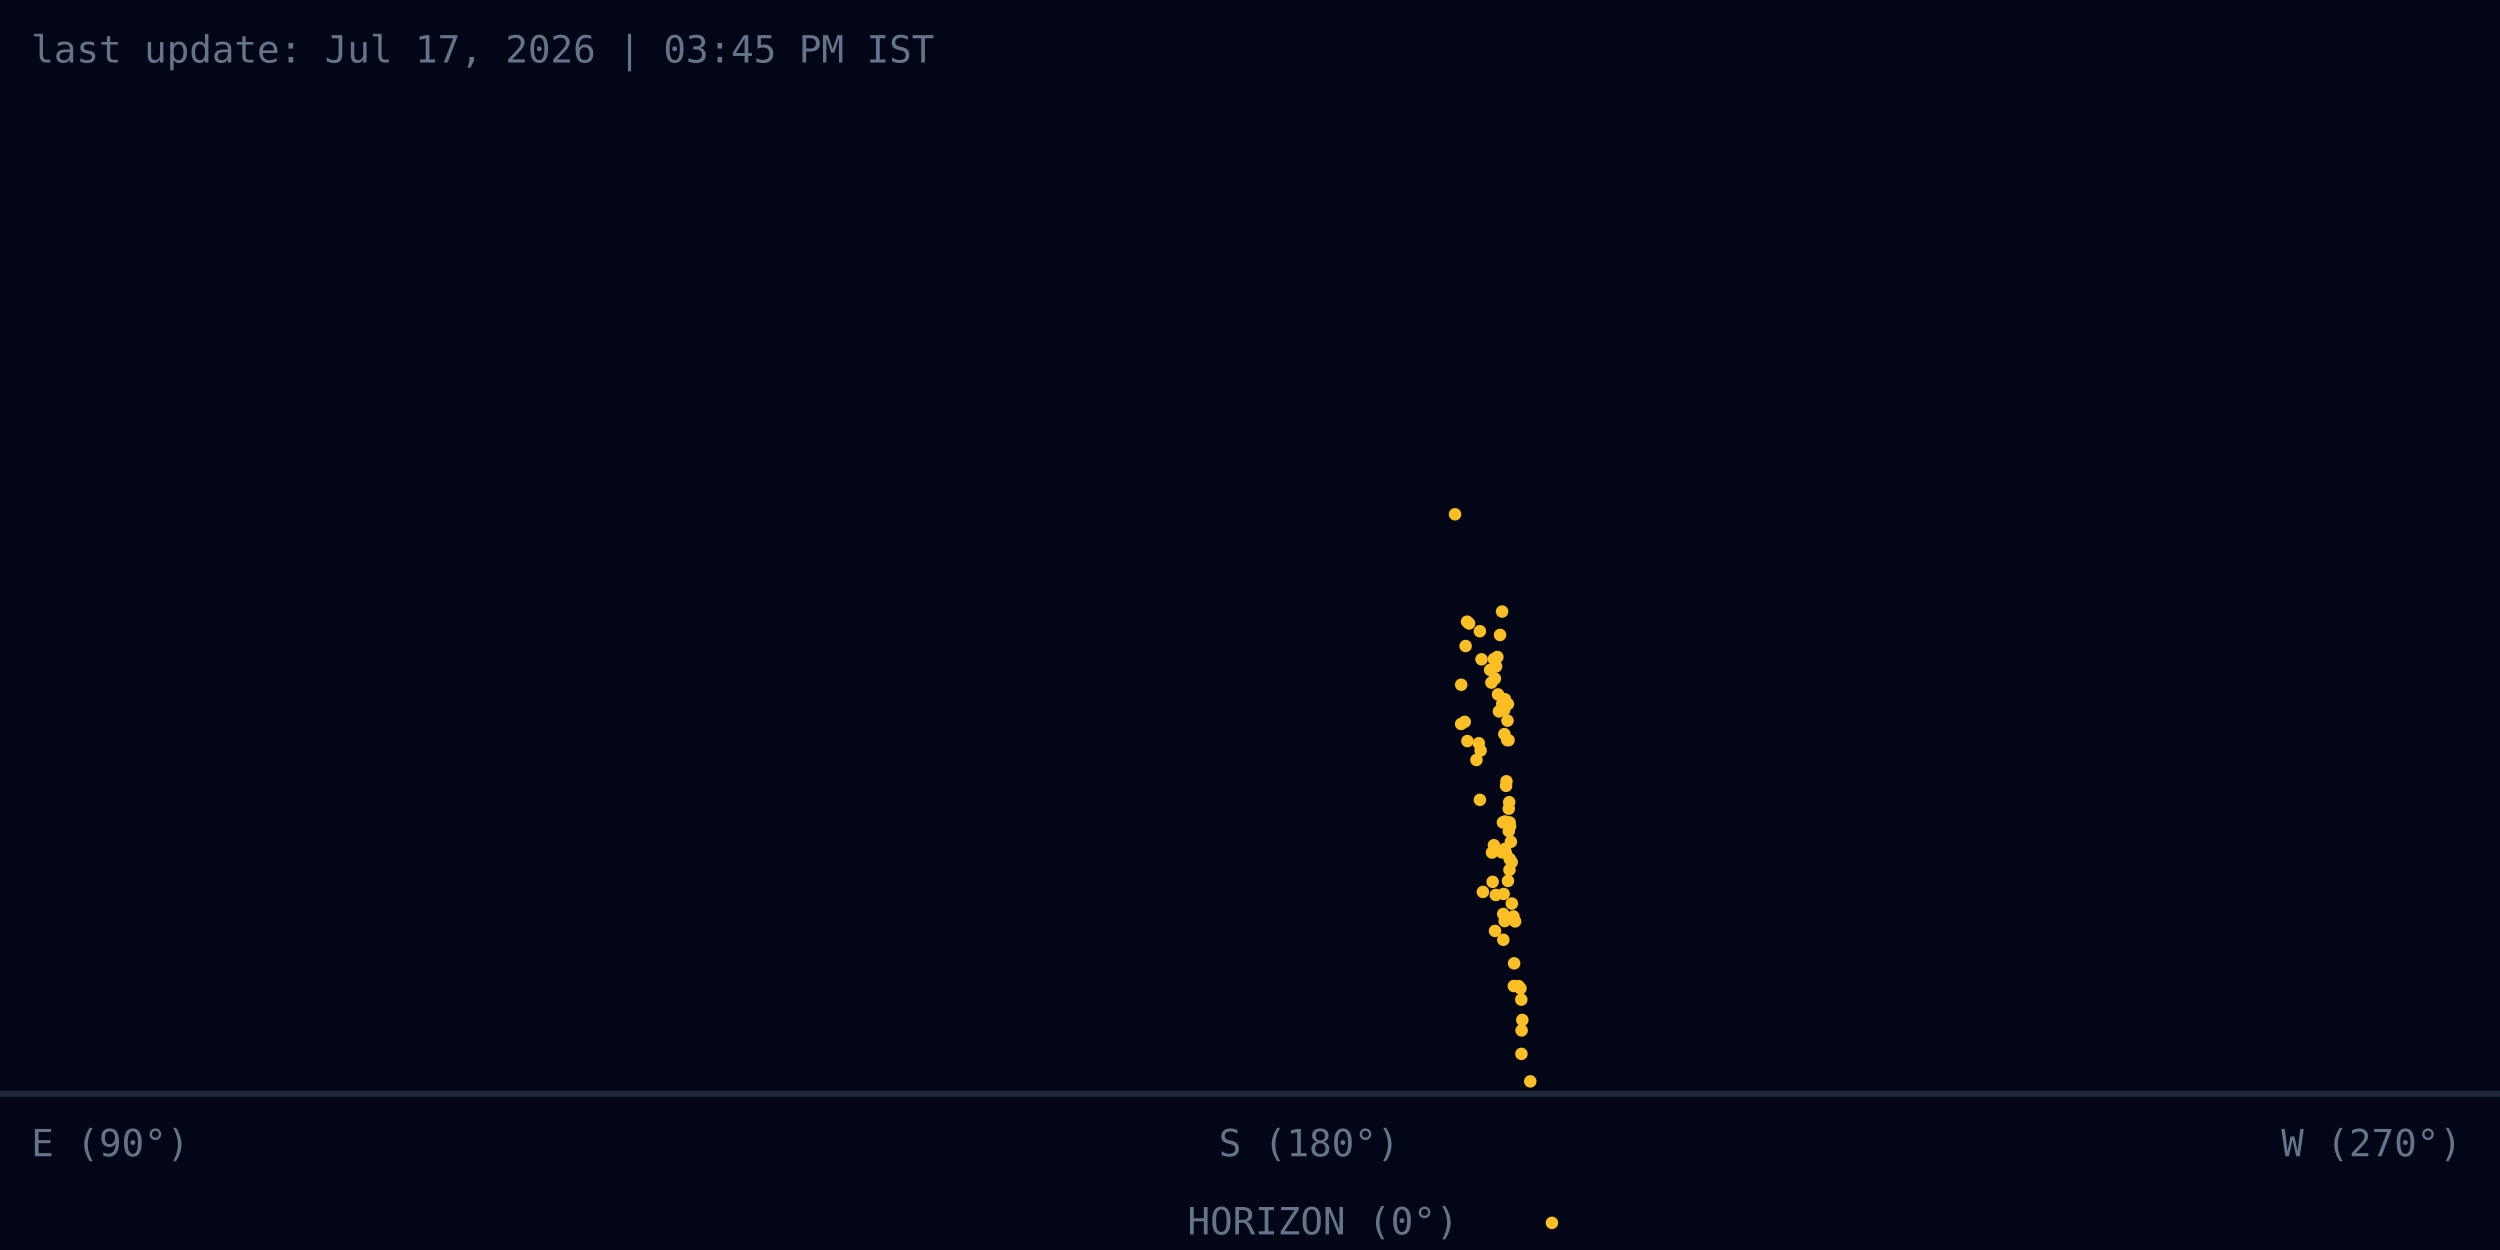
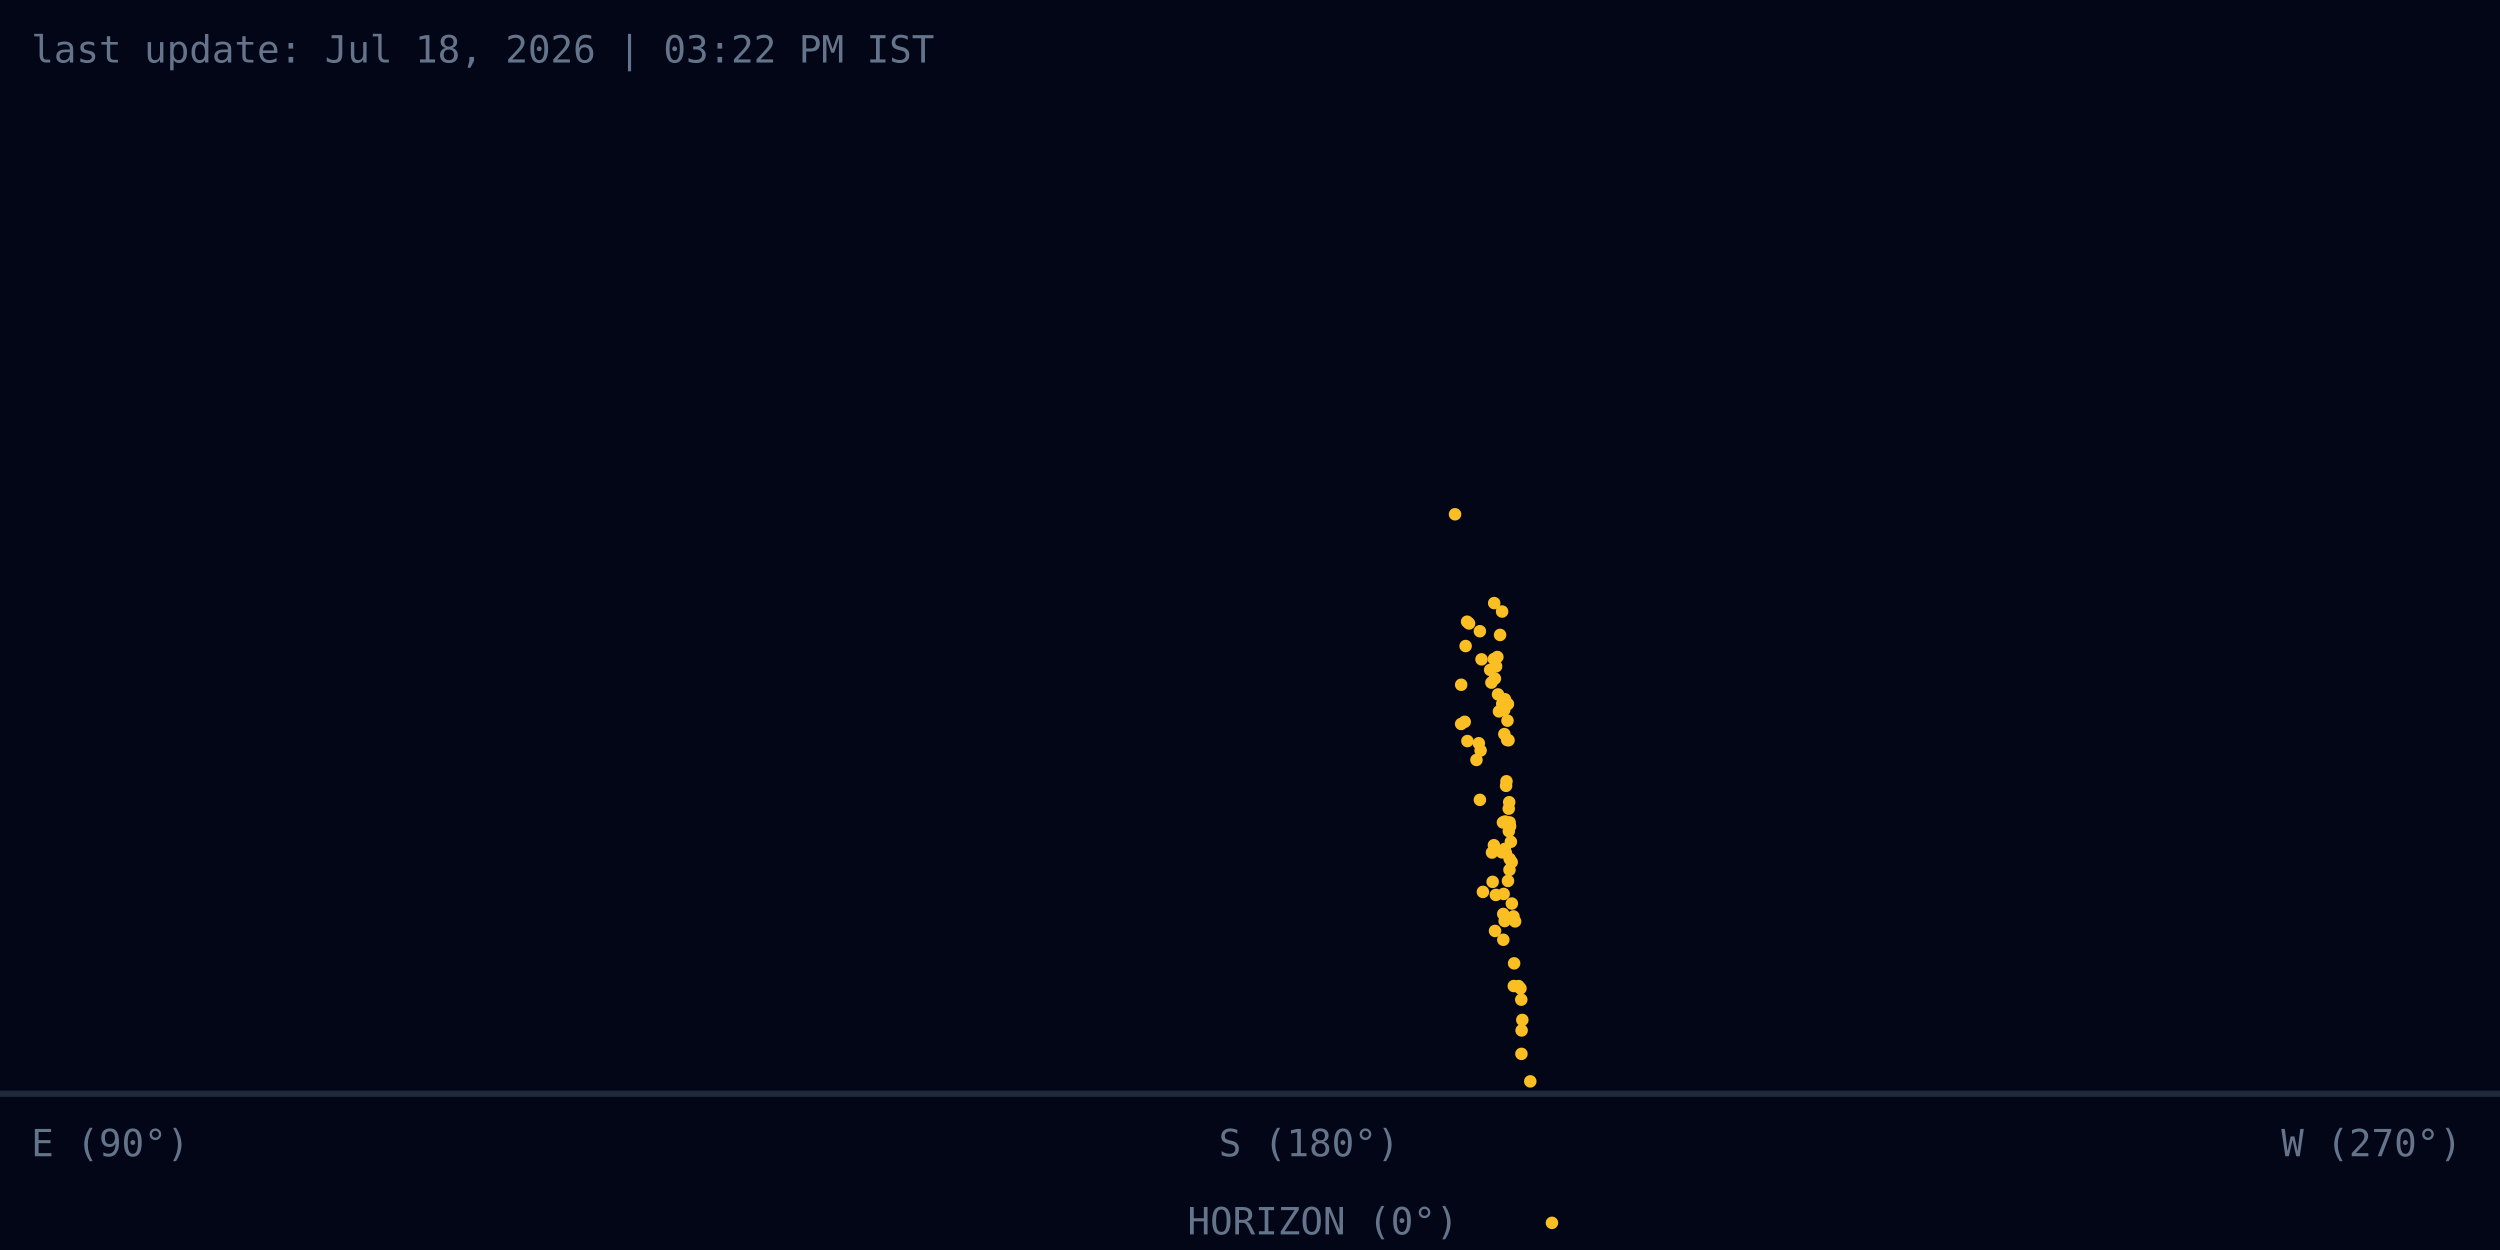
<svg xmlns="http://www.w3.org/2000/svg" width="800" height="400" viewBox="0 0 800 400">
  <rect width="800" height="400" fill="#020617" />
-   <text id="last-update" x="10" y="20" fill="#64748b" font-family="monospace">last update: Jul 17, 2026 | 03:45 PM IST</text>
+   <text id="last-update" x="10" y="20" fill="#64748b" font-family="monospace">last update: Jul 18, 2026 | 03:22 PM IST</text>
  <line x1="0" y1="350" x2="800" y2="350" stroke="#1e293b" stroke-width="2" />
  <text x="380" y="395" fill="#64748b" font-size="12" font-family="monospace">HORIZON (0°)</text>
  <text x="730" y="370" fill="#64748b" font-size="12" font-family="monospace">W (270°)</text>
  <text x="390" y="370" fill="#64748b" font-size="12" font-family="monospace">S (180°)</text>
  <text x="10" y="370" fill="#64748b" font-size="12" font-family="monospace">E (90°)</text>
  <g id="analemma-points">
    <circle cx=" 465.61" cy=" 164.57" r="2" fill="#fbbf24">
 </circle>
    <circle cx=" 467.57" cy=" 231.67" r="2" fill="#fbbf24">
 </circle>
    <circle cx=" 467.58" cy=" 219.12" r="2" fill="#fbbf24">
 </circle>
    <circle cx=" 468.71" cy=" 230.98" r="2" fill="#fbbf24">
 </circle>
    <circle cx=" 469.57" cy=" 237.14" r="2" fill="#fbbf24">
 </circle>
    <circle cx=" 469.00" cy=" 206.73" r="2" fill="#fbbf24">
 </circle>
    <circle cx=" 469.47" cy=" 198.94" r="2" fill="#fbbf24">
 </circle>
    <circle cx=" 470.10" cy=" 199.51" r="2" fill="#fbbf24">
 </circle>
    <circle cx=" 474.53" cy=" 285.41" r="2" fill="#fbbf24">
 </circle>
    <circle cx=" 472.47" cy=" 243.18" r="2" fill="#fbbf24">
 </circle>
    <circle cx=" 473.57" cy=" 255.95" r="2" fill="#fbbf24">
 </circle>
    <circle cx=" 473.22" cy=" 237.84" r="2" fill="#fbbf24">
 </circle>
    <circle cx=" 473.79" cy=" 240.17" r="2" fill="#fbbf24">
 </circle>
    <circle cx=" 473.56" cy=" 201.99" r="2" fill="#fbbf24">
 </circle>
    <circle cx=" 474.09" cy=" 210.99" r="2" fill="#fbbf24">
 </circle>
    <circle cx=" 478.41" cy=" 297.90" r="2" fill="#fbbf24">
 </circle>
    <circle cx=" 477.65" cy=" 282.19" r="2" fill="#fbbf24">
 </circle>
    <circle cx=" 477.44" cy=" 272.82" r="2" fill="#fbbf24">
 </circle>
    <circle cx=" 478.67" cy=" 286.38" r="2" fill="#fbbf24">
 </circle>
    <circle cx=" 478.05" cy=" 270.47" r="2" fill="#fbbf24">
 </circle>
    <circle cx=" 476.85" cy=" 214.37" r="2" fill="#fbbf24">
 </circle>
    <circle cx=" 477.25" cy=" 218.44" r="2" fill="#fbbf24">
 </circle>
    <circle cx=" 481.06" cy=" 300.72" r="2" fill="#fbbf24">
 </circle>
    <circle cx=" 481.04" cy=" 292.47" r="2" fill="#fbbf24">
 </circle>
    <circle cx=" 481.49" cy=" 294.73" r="2" fill="#fbbf24">
 </circle>
    <circle cx=" 481.17" cy=" 286.06" r="2" fill="#fbbf24">
 </circle>
    <circle cx=" 479.37" cy=" 222.21" r="2" fill="#fbbf24">
 </circle>
    <circle cx=" 479.67" cy=" 227.65" r="2" fill="#fbbf24">
 </circle>
    <circle cx=" 498.29" cy=" 411.31" r="2" fill="#fbbf24">
 </circle>
    <circle cx=" 498.34" cy=" 411.53" r="2" fill="#fbbf24">
 </circle>
    <circle cx=" 484.42" cy=" 315.53" r="2" fill="#fbbf24">
 </circle>
    <circle cx=" 486.86" cy=" 337.24" r="2" fill="#fbbf24">
 </circle>
    <circle cx=" 481.87" cy=" 272.88" r="2" fill="#fbbf24">
 </circle>
    <circle cx=" 482.55" cy=" 281.90" r="2" fill="#fbbf24">
 </circle>
    <circle cx=" 481.19" cy=" 226.61" r="2" fill="#fbbf24">
 </circle>
    <circle cx=" 481.39" cy=" 234.91" r="2" fill="#fbbf24">
 </circle>
    <circle cx=" 486.92" cy=" 329.74" r="2" fill="#fbbf24">
 </circle>
    <circle cx=" 483.03" cy=" 278.36" r="2" fill="#fbbf24">
 </circle>
    <circle cx=" 483.79" cy=" 289.14" r="2" fill="#fbbf24">
 </circle>
    <circle cx=" 485.93" cy=" 315.55" r="2" fill="#fbbf24">
 </circle>
    <circle cx=" 484.30" cy=" 293.26" r="2" fill="#fbbf24">
 </circle>
    <circle cx=" 482.30" cy=" 236.80" r="2" fill="#fbbf24">
 </circle>
    <circle cx=" 482.80" cy=" 258.78" r="2" fill="#fbbf24">
 </circle>
    <circle cx=" 501.22" cy=" 413.90" r="2" fill="#fbbf24">
 </circle>
    <circle cx=" 489.69" cy=" 346.04" r="2" fill="#fbbf24">
 </circle>
    <circle cx=" 486.81" cy=" 319.89" r="2" fill="#fbbf24">
 </circle>
    <circle cx=" 484.83" cy=" 294.84" r="2" fill="#fbbf24">
 </circle>
    <circle cx=" 486.55" cy=" 316.29" r="2" fill="#fbbf24">
 </circle>
    <circle cx=" 482.73" cy=" 236.88" r="2" fill="#fbbf24">
 </circle>
    <circle cx=" 483.48" cy=" 269.37" r="2" fill="#fbbf24">
 </circle>
    <circle cx=" 496.62" cy=" 391.31" r="2" fill="#fbbf24">
 </circle>
    <circle cx=" 483.75" cy=" 275.90" r="2" fill="#fbbf24">
 </circle>
    <circle cx=" 483.23" cy=" 264.40" r="2" fill="#fbbf24">
 </circle>
    <circle cx=" 482.94" cy=" 256.70" r="2" fill="#fbbf24">
 </circle>
    <circle cx=" 483.08" cy=" 263.17" r="2" fill="#fbbf24">
 </circle>
    <circle cx=" 482.53" cy=" 225.29" r="2" fill="#fbbf24">
 </circle>
    <circle cx=" 482.39" cy=" 230.61" r="2" fill="#fbbf24">
 </circle>
    <circle cx=" 487.14" cy=" 326.38" r="2" fill="#fbbf24">
 </circle>
    <circle cx=" 482.82" cy=" 265.96" r="2" fill="#fbbf24">
 </circle>
    <circle cx=" 483.09" cy=" 274.84" r="2" fill="#fbbf24">
 </circle>
    <circle cx=" 482.07" cy=" 250.01" r="2" fill="#fbbf24">
 </circle>
    <circle cx=" 481.95" cy=" 251.47" r="2" fill="#fbbf24">
 </circle>
    <circle cx=" 481.58" cy=" 223.76" r="2" fill="#fbbf24">
 </circle>
    <circle cx=" 481.36" cy=" 227.15" r="2" fill="#fbbf24">
 </circle>
    <circle cx=" 484.52" cy=" 308.27" r="2" fill="#fbbf24">
 </circle>
    <circle cx=" 481.59" cy=" 262.88" r="2" fill="#fbbf24">
 </circle>
    <circle cx=" 480.71" cy=" 225.23" r="2" fill="#fbbf24">
 </circle>
    <circle cx=" 481.54" cy=" 271.65" r="2" fill="#fbbf24">
 </circle>
    <circle cx=" 480.94" cy=" 263.18" r="2" fill="#fbbf24">
 </circle>
    <circle cx=" 480.67" cy=" 195.69" r="2" fill="#fbbf24">
 </circle>
    <circle cx=" 480.02" cy=" 203.18" r="2" fill="#fbbf24">
 </circle>
    <circle cx=" 480.62" cy=" 272.75" r="2" fill="#fbbf24">
 </circle>
    <circle cx=" 479.15" cy=" 210.24" r="2" fill="#fbbf24">
 </circle>
    <circle cx=" 478.75" cy=" 213.23" r="2" fill="#fbbf24">
 </circle>
    <circle cx=" 478.36" cy=" 217.14" r="2" fill="#fbbf24">
 </circle>
    <circle cx=" 478.05" cy=" 210.91" r="2" fill="#fbbf24">
 </circle>
+     <circle cx=" 478.14" cy=" 192.99" r="2" fill="#fbbf24">
+  </circle>
  </g>
</svg>
